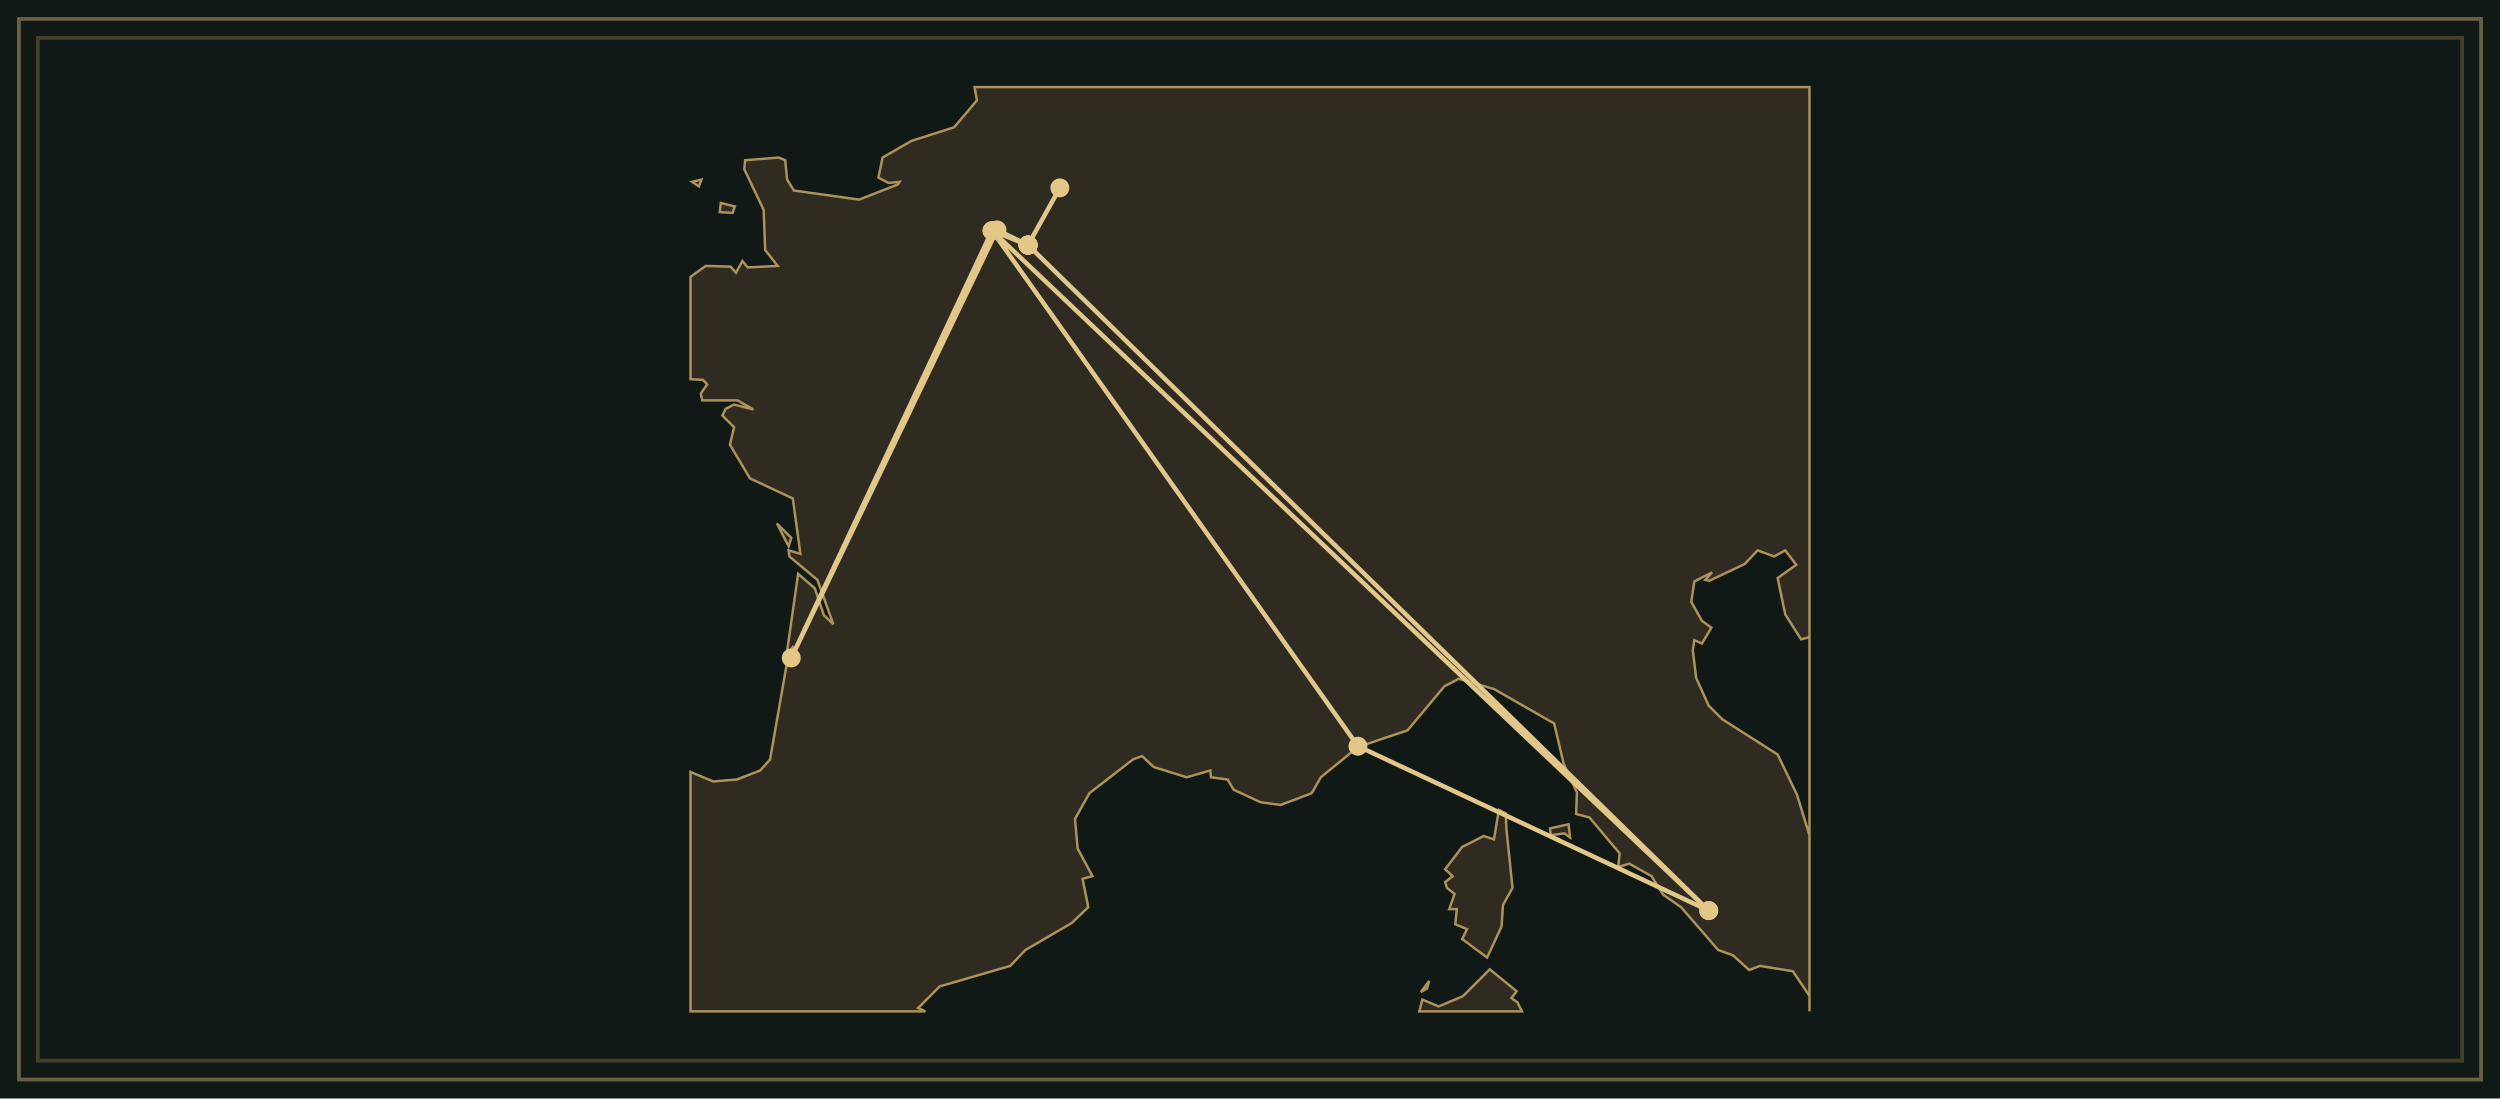
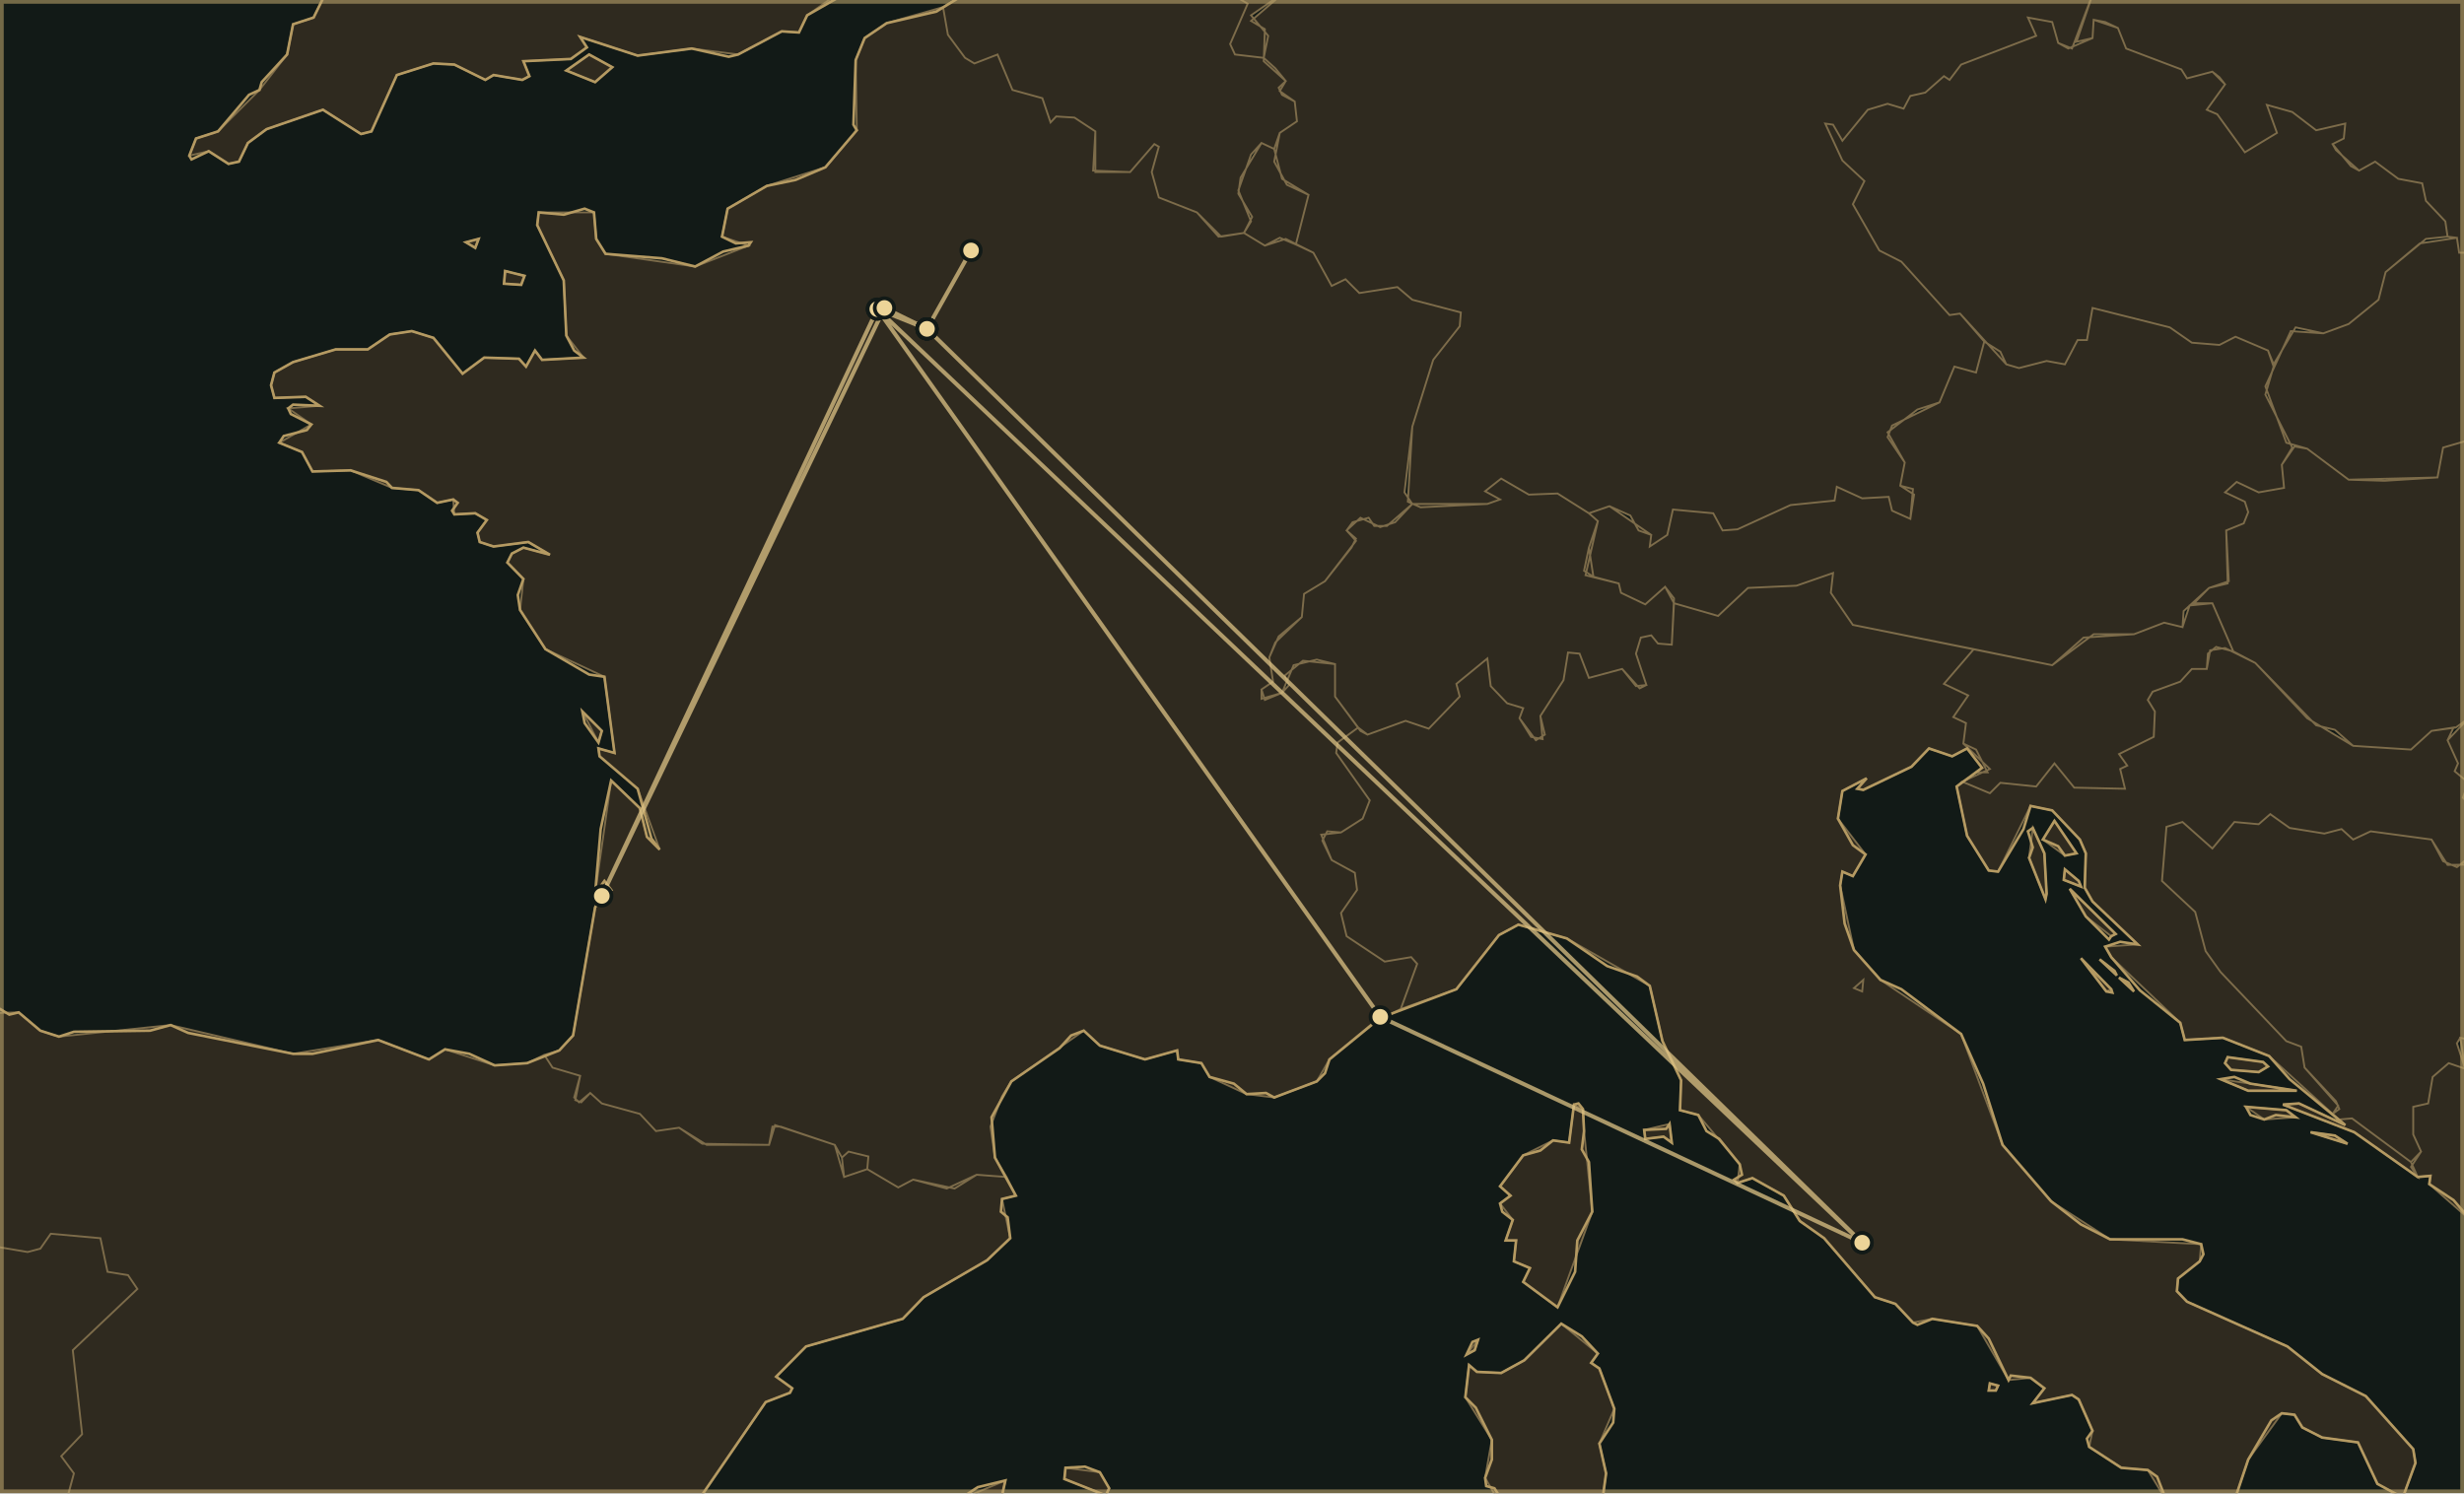
- <svg xmlns="http://www.w3.org/2000/svg" viewBox="0 0 660 290" role="img" aria-label="Places in the life of Lili Boulanger">
-   <rect width="660" height="290" fill="#111916" />
-   <rect x="10" y="10" width="640" height="270" fill="#111916" stroke="#a88b5355" />
-   <path d="M400.6,264.6L401.8,267L374.7,267L375.5,263.9L379.8,265.7L386.2,263L393.3,255.9L400.4,261.7L399,263.5L400.6,264.6ZM397.7,218.9L399.3,234.4L396.8,238.9L396.4,244.6L392.6,252.8L386,247.9L387.3,245.3L384.2,244L384.6,240L382.6,240L384,236L382,234.4L381.5,232.9L383.5,231.3L381.5,229.5L386,223.6L391.7,220.7L394.4,221.6L395.7,213.8L397.5,214.7L397.7,218.9ZM185.2,47.4L184.5,49.2L182.7,48L185.2,47.4ZM194,54.5L193.4,56.2L190,56L190.3,53.6L194,54.5ZM208.9,142L208.2,144.2L205.1,138.2L208.9,142ZM414.1,217.6L414.5,221.1L413,220L409.4,220.5L409.2,218.7L414.1,217.6ZM376.7,261L375.1,261.9L377.3,259L376.7,261ZM477.7,23L477.7,267L477.7,168.2L475.5,168.8L471.3,162.2L469.3,152.6L474.2,149.1L471.3,145.3L468.4,146.9L464,145.3L460.6,148.9L451.3,153.3L450.2,153.1L452,151.1L447.3,153.5L446.5,158.9L449.3,163.9L451.8,165.7L449.3,169.9L447.3,169L446.9,171.7L447.8,179L451.1,186.3L454.7,189.9L469.3,199.2L474.4,209.8L477.7,220.5L477.7,262.9L473.3,256.4L464.6,255L461.8,256.1L457.5,252.2L453.6,250.8L443.8,239.5L439.1,236.2L436,231.3L430.1,228L427.2,228.9L427.6,225.3L419.6,215.8L416.1,214.9L416.3,209.2L412.8,201.6L410.3,191L394.4,181.9L385.1,179.2L381.3,181.2L371.6,192.8L358.5,197.2L348.7,205.2L346.3,209.4L338.1,212.5L332.8,211.8L325.7,208.5L324.1,205.8L319.7,205.2L319.5,203.4L313.3,205.2L304.6,202.5L301.5,199.6L299.1,200.5L287.6,209.4L283.8,216.2L284.5,224L288.4,231.3L285.8,232L287.3,239.5L282.9,243.7L270.7,250.8L266.7,255L248.1,260.4L242.4,266.1L244.3,267L182.3,267L182.3,203.8L188.3,206.3L194.5,205.8L200.7,203.4L203.3,200.5L207.6,175.9L208.9,173.3L210.7,172.6L209.3,170.8L207.6,173.3L210.7,151.5L215.1,155.3L217.5,162.4L220,164.8L215.8,153.1L208.4,146.9L208.2,145.3L211.3,146.2L209.3,131.6L198,126.3L192.7,117.4L193.8,112.8L190.7,109.7L191.6,107.9L193.8,106.8L198.9,108.1L194.7,105.7L185.4,105.7L185,103.9L186.7,101.5L185.6,100.3L182.3,100.1L182.3,73.1L186.3,70.2L192.9,70.4L194.3,72L196,68.9L197.4,70.6L205.3,70.2L202,66L201.6,55.4L196.5,44.7L196.7,42.3L205.6,41.6L207.3,42.3L207.8,47.4L209.6,50.3L226.8,52.7L237,48.7L237.5,48L234.6,48.3L231.9,46.9L233,41.6L240.6,37.2L251.9,33.6L257.9,26.5L257.3,23L477.7,23Z" fill="#302b20" stroke="#ad935b" stroke-width=".65" />
-   <path d="M271.4,64.7L271.4,64.7M271.4,64.7L271.4,64.7M271.4,64.7L279.8,49.6M279.8,49.6L271.4,64.7M271.4,64.7L451.1,240.4M451.1,240.4L358.5,197M358.5,197L261.9,60.9M261.9,60.9L271.4,64.7M271.4,64.7L451.1,240.4M451.1,240.4L261.9,60.9M261.9,60.9L208.9,173.7M208.9,173.7L263.2,60.7M263.2,60.7L271.4,64.7" fill="none" stroke="#e1c78a" stroke-width="1.2" />
-   <circle cx="271.4" cy="64.7" r="2.5" fill="#e3c786" />
-   <circle cx="271.4" cy="64.7" r="2.5" fill="#e3c786" />
-   <circle cx="271.4" cy="64.7" r="2.5" fill="#e3c786" />
-   <circle cx="279.8" cy="49.6" r="2.5" fill="#e3c786" />
-   <circle cx="271.4" cy="64.7" r="2.5" fill="#e3c786" />
-   <circle cx="451.1" cy="240.4" r="2.5" fill="#e3c786" />
-   <circle cx="358.5" cy="197" r="2.5" fill="#e3c786" />
-   <circle cx="261.9" cy="60.9" r="2.5" fill="#e3c786" />
-   <circle cx="271.4" cy="64.7" r="2.5" fill="#e3c786" />
-   <circle cx="451.1" cy="240.4" r="2.5" fill="#e3c786" />
-   <circle cx="261.9" cy="60.9" r="2.5" fill="#e3c786" />
-   <circle cx="208.9" cy="173.7" r="2.5" fill="#e3c786" />
-   <circle cx="263.2" cy="60.7" r="2.5" fill="#e3c786" />
-   <circle cx="271.4" cy="64.7" r="2.5" fill="#e3c786" />
-   <text x="271.4" y="64.7" text-anchor="middle" dominant-baseline="central" fill="#f1e4c8" stroke="#111916" stroke-width="4" paint-order="stroke" font-family="Georgia,serif" font-size="10" />
-   <text x="279.8" y="49.4" text-anchor="middle" dominant-baseline="central" fill="#f1e4c8" stroke="#111916" stroke-width="4" paint-order="stroke" font-family="Georgia,serif" font-size="10" />
-   <text x="451.1" y="240.8" text-anchor="middle" dominant-baseline="central" fill="#f1e4c8" stroke="#111916" stroke-width="4" paint-order="stroke" font-family="Georgia,serif" font-size="10" />
-   <text x="358.5" y="197" text-anchor="middle" dominant-baseline="central" fill="#f1e4c8" stroke="#111916" stroke-width="4" paint-order="stroke" font-family="Georgia,serif" font-size="10" />
-   <text x="261.9" y="60.9" text-anchor="middle" dominant-baseline="central" fill="#f1e4c8" stroke="#111916" stroke-width="4" paint-order="stroke" font-family="Georgia,serif" font-size="10" />
-   <text x="208.9" y="173.7" text-anchor="middle" dominant-baseline="central" fill="#f1e4c8" stroke="#111916" stroke-width="4" paint-order="stroke" font-family="Georgia,serif" font-size="10" />
-   <rect x="5" y="5" width="650" height="280" fill="none" stroke="#c3a970" stroke-opacity=".5" />
+ <svg xmlns="http://www.w3.org/2000/svg" viewBox="0 0 660 400" width="660" height="400" role="img" aria-label="Places in the life of Lili Boulanger">
+   <defs>
+     <clipPath id="p0">
+       <rect x="0" y="0" width="660" height="400" />
+     </clipPath>
+     <style>text{font:13px Georgia,'Times New Roman',serif;fill:#f3e6c9;stroke:#121a17;stroke-width:3.5px;stroke-linejoin:round;paint-order:stroke}.r{font-style:italic;fill:#e3c786}</style>
+   </defs>
+   <g clip-path="url(#p0)">
+     <rect x="0" y="0" width="660" height="400" fill="#121a17" />
+     <path d="M140.5,73.9L139.6,76.3L135,76L135.3,72.6L140.5,73.9ZM128.2,64L127.3,66.4L124.8,64.9L128.2,64ZM224.9,-2L216.2,4.1L214,8.7L209.4,8.4L197.7,14.6L185.3,13L170.8,14.9L155.4,9.9L157.2,12.7L152.9,15.8L140.2,16.4L141.8,20.4L139.9,21.4L132.2,20.1L130,21.4L121.7,17.3L116.1,17L106.3,20.1L99.5,35.2L96.7,35.9L86.5,29.4L71.4,34.6L66.4,38.3L64,43.3L61.2,43.9L55.9,40.5L50.7,41.7L52.5,37.1L58.4,35.2L69.5,24.1L76.9,14.6L78.5,6.5L84,4.7L87.3,-2L224.9,-2ZM164,18L159.4,22L151.7,18.9L157.8,14.6L164,18ZM425.6,137.5L428,139.6L424.7,154.1L433.6,156.3L434.2,158.8L440.7,161.9L446,157.2L448.4,160.3L447.8,172.7L444.1,172.4L442.3,170.2L439.5,170.8L438.2,175.1L441,183.5L438.2,183.8L434.5,179.2L425.6,181.6L423.1,175.1L420,174.8L418.8,182.2L412.6,191.8L413.8,196.8L411.4,198.3L407,192.4L408,189.7L403.7,188.4L399.3,183.8L398.4,176.4L390.1,183.2L391,186.6L382.7,195.2L376.5,193.1L366.3,196.8L364.4,195.8L357.6,186.6L357.6,177.9L352.7,176.7L346.5,178.2L343.4,185.6L337.9,187.2L337.9,184.7L341,182.6L340,176.1L341.6,172.1L348.7,165.3L349.3,159.1L354.9,155.7L362,146.7L363.2,144.3L360.7,142.1L364.4,138.7L369.7,141.2L373.7,139.9L378.3,135L398.4,135L401.8,133.8L397.8,131.6L402.1,128.2L409.5,132.5L417.2,132.2L425.6,137.5ZM256.4,402L269.3,396.6L268.1,402L256.4,402ZM296.2,400.6L285.1,396.2L285.4,393.2L294.6,394.4L297.1,398.7L296.2,400.6ZM145.8,282.6L148,286L155.4,288.2L153.8,294L155.1,295.3L158.1,292.8L161.2,295.6L171.4,298.4L175.7,303L181.9,302.1L188.1,306.4L206,306.7L207.6,301.4L223.6,306.7L226.1,315.3L232.3,313.2L240.6,318.1L244.6,316L253.6,318.4L261.6,314.7L269.6,315.3L272.1,320.3L268.4,321.2L270.6,331.7L264.4,337.6L247.4,347.5L241.8,353.3L215.9,360.7L207.9,368.8L212.2,371.9L211.6,373.1L205.1,375.6L187,402L17.8,402L19.8,394.7L16.4,390.1L22,384.2L19.5,361.7L36.8,345.3L34.3,341.6L28.8,340.7L26.9,331.7L13.6,330.5L10.8,334.5L7.4,335.4L-2,333.8L-2,271.4L5,271.2L10.8,276.1L15.8,277.7L45.7,274.6L78.5,282.3L101.3,278.6L114.9,283.8L119.2,281.1L132.5,285.4L141.2,284.8L145.8,282.6ZM662,117.7L654.4,119.9L652.9,127.9L629.1,128.5L618,120.2L612.4,118.6L606.8,103.5L613.6,88.7L622.3,89.3L629.1,86.8L637.1,80.3L639,72.9L648.2,65.2L658.1,63.7L658.7,67.7L662,67.7L662,117.7ZM598.2,174.5L593.6,173.3L591.4,175.1L591.1,179.2L587.1,179.2L584,182.6L576.6,185.3L575.3,187.5L577.2,190.6L576.9,197.4L567.6,202L569.8,205.1L567.9,206L569.2,211.3L555.6,211L550.3,204.5L545.4,210.7L535.8,209.7L533,212.5L525.6,209.4L533,206L525.9,199.2L526.6,193.7L523.2,192.1L527.2,186.3L520.7,183.2L528.7,173.9L549.7,178.2L558.1,170.8L571.6,169.9L579.7,166.8L584.6,168L586.5,162.2L592.6,161.6L598.2,174.5ZM662,231.6L659.7,231L662,229.2L662,216L659.7,213.7L661.2,209.7L657.5,206.6L658.4,204.5L655.6,198.3L661.8,191.8L662,231.6ZM498.8,265.6L496.6,264.7L499.1,262.5L498.8,265.6ZM-2,402L-2,333.8L7.4,335.4L10.8,334.5L13.6,330.5L26.9,331.7L28.8,340.7L34.3,341.6L36.8,345.3L19.5,361.7L22,384.2L16.4,390.1L19.8,394.7L17.9,401.8L-2,402ZM662,-2L662,67.7L658.7,67.7L658.1,63.7L655.6,63.4L655,59.3L649.8,53.8L648.8,49.1L642.4,47.9L636.2,43.3L631.9,45.7L629.7,44.5L624.8,38.6L627.8,37.1L628.2,33.1L620.4,34.9L614,30L607.2,28.1L609.9,35.6L601.3,40.8L593.9,30.6L591.1,29.4L596,22.6L592.6,19.2L585.8,21L584.3,18.6L569.5,13L567.3,7.5L563.9,5.9L560.8,5.3L560.5,10.2L556.2,11.2L560.7,-2L662,-2ZM338.5,15.5L330.8,14.6L329.5,11.8L334.2,1L329.2,-2L340.4,-2L341.9,-0.6L335.1,4.1L339.7,9.6L338.5,15.5ZM662,327.1L650.7,317.2L651,315L647.6,315.3L645.8,312.6L648.5,308.5L646.4,303.9L646.4,296.5L650.4,295.6L651.6,288.5L655.9,284.8L660.3,286.3L659,278L662,278.7L662,327.1ZM341.3,39.9L343.4,47.9L350.5,52.2L347.1,65.5L342.8,63.7L338.8,65.8L333.2,62.4L335.4,58.1L331.7,51.9L332.3,47.6L337.9,38.3L341.3,39.9ZM426.8,154.5L424.3,152.9L425.6,146.7L426.8,154.5ZM363.8,194.9L366.3,196.8L376.5,193.1L382.7,195.2L391,186.6L390.1,183.2L398.4,176.4L399.3,183.8L403.7,188.4L408,189.7L407,192.4L410.1,197.4L413.2,198L412.6,191.8L418.8,182.2L420,174.8L423.1,175.1L425.6,181.6L434.5,179.2L439.2,184.4L441,183.5L438.2,175.1L439.5,170.8L442.3,170.2L444.1,172.4L447.8,172.7L448.4,161.6L460.2,165L468.2,157.5L481.2,156.9L491,153.5L490.4,158.8L496.3,167.4L528.7,173.9L520.7,183.2L527.2,186.3L523.2,192.1L526.6,193.7L525.9,199.2L529.3,200.8L532.4,206.9L529.3,206.9L530.9,205.7L526.9,200.5L522.9,202.6L516.7,200.5L512,205.4L499.1,211.6L497.5,211.3L500,208.5L493.5,211.9L492.3,219.3L499.7,228.9L496.3,234.7L493.5,233.5L492.9,237.2L496.6,254.5L503.7,262.5L525.3,277L536.4,306.7L549.4,321.8L565.2,332L589.6,333.3L589.2,337.9L583.4,342.5L583.1,345.9L585.8,348.7L612.7,360.7L622,368.1L633.7,374L646.4,388.2L647,391.9L643.6,401.2L636.8,397.5L631.6,386.4L622,385.1L616.7,382.4L614.6,379L611.2,378.6L602.2,391L598.5,402L580.3,402L575.3,393.8L568.2,393.2L559.6,387.6L560.5,383.3L556.8,374.9L555,373.7L544.5,375.9L547.6,371.9L543.9,369.1L538,369.7L529.6,355.2L517.6,353.3L512.4,354.3L507.7,349.3L502.2,347.5L488.6,331.7L482.1,327.1L477.8,320.3L469.4,315.6L465.4,316.9L466,311.9L454.9,298.7L450,297.4L450.3,289.4L445.3,278.9L441.9,264.1L419.7,251.4L406.7,247.7L401.5,250.5L390.1,265L375.2,270.3L379.6,258.2L378,256.4L370.9,257.6L360.7,250.8L359.2,244.6L363.5,238.4L362.9,233.8L356.7,230.4L353.9,223.6L359.2,223L365,219.3L366.9,214.4L357.9,201.7L358.3,198.9L363.8,194.9ZM498.8,265.6L499.1,262.5L496.6,264.7L498.8,265.6ZM447.2,301.1L447.8,306.1L445.6,304.5L440.7,305.1L440.4,302.7L447.2,301.1ZM534.6,372.5L532.7,372.5L533,370.6L535.2,371.2L534.6,372.5ZM428.4,366.6L432.4,377.4L428.4,386.7L430.2,394.7L429.2,402L401.3,402L397.8,395.9L399.6,385.7L392.5,374.3L393.5,365.7L395.6,367.5L402.1,367.8L408.3,364.4L418.2,354.6L428,362.6L426.2,365.1L428.4,366.6ZM395,361.7L392.8,362.9L395.9,358.9L395,361.7ZM662,191.9L657.8,194.9L651.3,195.8L645.8,200.8L630.3,199.8L625.4,195.5L620.4,194.3L604.1,177.6L598.2,174.5L592.6,161.6L587.7,161.6L591.7,157.5L596.7,156.3L596.3,142.1L601,140.2L602.2,137.2L601.3,134.4L596,131.9L599.1,129.1L605,131.9L611.8,130.7L611.2,124.5L614.6,119.6L618,120.2L629.1,128.5L638.7,128.8L652.9,127.9L654.4,119.9L662,117.7L662,191.9ZM425.6,137.5L417.2,132.2L409.5,132.5L402.1,128.2L397.8,131.6L401.8,133.8L398.4,135L380.5,135.9L377.1,134.4L378.3,114.3L383.9,96.4L391,87.4L391.3,83.7L378.3,80.3L374.3,76.9L364.1,78.5L360.4,74.8L356.7,76.6L351.8,67.7L347.1,65.5L350.5,52.2L344.7,49.5L341.3,43.3L342.8,35.6L347.4,32.5L346.8,27.2L343.4,25.4L342.5,23.5L344.4,21.7L338.5,16.4L338.8,7.8L335.1,5.6L341.6,0L340.4,-2L560.7,-2L555,13L551.3,11.5L549.7,5.9L543.2,4.7L545.4,9.6L525.3,17.3L522.2,21.4L520.7,20.4L515.7,24.8L511.7,25.7L509.9,29.1L505.6,27.8L500.3,29.4L493.5,37.7L491,33.4L488.9,33.1L493.5,43L499.4,48.5L496.3,54.7L503.4,67.1L509.3,70.1L522.2,84.4L525,84L531.5,91.5L529.3,99.8L523.5,98.2L519.5,107.8L513.6,109.7L505.6,115.8L510.2,123.9L509,130.1L512.4,131L511.7,139L506.8,136.8L505.9,133.1L498.8,133.5L492,130.4L491.4,134.1L479.6,135.3L465.4,141.8L461.4,142.1L458.9,137.5L448.1,136.5L446.6,143.3L441.9,146.4L442.3,143.3L438.9,142.1L436.7,138.1L431.1,135.6L425.6,137.5ZM424.3,303L426.5,324.6L417.2,350.2L408,343.4L409.8,339.7L405.5,337.9L406.1,332.3L403.3,332.3L405.2,326.8L401.8,322.4L404.6,320.3L401.8,317.8L408,309.5L416,305.5L420.3,306.1L421.6,295.9L424,297.1L424.3,303ZM378.3,135L371.5,140.9L368.1,140.9L366.6,138.7L362.3,139.9L360.7,142.1L363.2,144.9L354.9,155.7L349.3,159.1L348.7,165.3L342.5,170.5L340,176.1L341,182.6L337.9,184.7L338.8,187.5L343.4,185.6L345.3,183.5L344.1,181L349,177L357.6,177.9L357.6,186.6L363.8,194.9L358.3,198.9L357.9,201.7L366.9,214.4L365,219.3L359.2,223L355.5,222.7L354.2,225.2L356.7,230.4L362.9,233.8L363.5,238.4L359.2,244.6L360.7,250.8L370.9,257.6L378,256.4L379.6,258.2L375.2,270.3L367.8,274L356.1,283.8L352.7,289.7L341.3,294L333.9,293.1L324,288.5L321.8,284.8L315.6,283.8L315.3,281.4L306.7,283.8L294.6,280.1L290.3,276.1L270.9,289.7L268.4,293.7L265.3,301.8L266.5,310.1L269.6,315.3L261.6,314.7L255.7,318.4L244.6,316L240.6,318.1L232.3,313.2L232.6,309.8L227.3,308.5L225.5,310.1L223.6,306.7L209.1,301.8L206.9,301.8L206,306.7L189.3,306.7L181.9,302.1L175.7,303L171.4,298.4L161.2,295.6L158.1,292.8L155.7,295.3L154.1,294.7L155.4,288.2L148,286L145.8,282.6L149.8,281.4L153.5,277.4L159.4,243.1L163.7,238.4L161.9,236L159.4,239.4L163.7,209.1L171.4,216.5L173.3,224.2L176.7,227.6L170.8,211.3L160.6,202.6L160.3,200.5L164.6,201.7L161.9,181.3L146.1,173.9L139.3,163.4L140.2,155.1L135.9,150.7L137.1,148.3L140.2,146.7L147.3,148.6L141.5,145.2L132.2,146.4L128.5,145.2L127.9,142.7L130.4,139.3L127.3,137.5L121.7,137.8L121.4,133.8L117.1,134.7L112.1,131.3L105,130.7L93.9,126L83.7,126.3L80.9,121.1L74.8,118.6L83.4,113.7L77.2,109.4L85.6,108.7L81.9,106.3L73.5,106.6L72.6,103.2L73.5,99.8L78.5,97L89.9,93.6L98.5,93.6L104.4,89.6L110.3,88.7L116.1,90.5L123.9,100.1L129.7,95.8L139,96.1L140.9,98.2L143.3,93.9L145.2,96.4L156.3,95.8L151.7,89.9L151,75.1L143.9,60.3L144.3,56.9L159.1,56.9L159.7,64L162.2,68L186.2,71.4L200.5,65.8L193.4,63.4L194.9,55.9L205.4,49.8L221.1,44.8L229.5,34.9L229.2,16.1L231.6,10.2L237.5,6.2L252.6,1.9L253.9,9.3L258.5,15.5L261,17L267.2,14.6L271.2,24.1L279.2,26.3L281.4,32.8L282.9,31.2L287.8,31.5L293.4,35.2L293.4,46.1L302.7,46.1L309.2,38.6L310.4,39.3L308.5,46.1L310.4,52.9L320.6,56.9L326.4,63.4L333.2,62.4L338.8,65.8L344.4,64L351.8,67.7L356.7,76.6L360.4,74.8L364.1,78.5L374.3,76.9L378.3,80.3L391.3,83.7L391,87.4L383.9,96.4L378.3,114.3L376.2,131.9L378.3,135ZM161.2,195.8L160.3,198.9L156,190.6L161.2,195.8ZM655.6,63.4L649.8,64L639,72.9L637.1,80.3L629.1,86.8L622.3,89.3L614.9,87.7L609,97.6L607.5,93.9L598.8,90.2L594.5,92.4L587.1,91.8L581.2,87.7L560.5,82.5L559,91.1L556.5,91.1L553.1,97.6L548.2,96.7L540.8,98.6L537.4,97.6L525,84L522.2,84.4L509.3,70.1L503.4,67.1L496.3,54.7L499.4,48.5L493.5,43L488.9,33.1L491,33.4L493.5,37.7L500.3,29.4L505.6,27.8L509.9,29.1L511.7,25.7L515.7,24.8L520.7,20.4L522.2,21.4L525.3,17.3L545.4,9.6L543.2,4.7L549.7,5.9L551.3,11.5L554,13L560.5,10.2L560.8,5.3L567.3,7.5L569.5,13L584.3,18.6L585.8,21L592.6,19.2L594.5,20.7L596,22.6L591.1,29.4L593.9,30.6L601.3,40.8L609.9,35.6L607.2,28.1L614,30L620.4,34.9L628.2,33.1L627.8,37.1L624.8,38.6L625.7,40.2L631.9,45.7L636.2,43.3L642.4,47.9L648.8,49.1L649.8,53.8L655,59.3L655.6,63.4ZM525.6,209.4L533,212.5L535.8,209.7L545.4,210.7L550.3,204.5L555.6,211L569.2,211.3L567.9,206L569.8,205.1L567.6,202L576.9,197.4L577.2,190.6L575.3,187.5L576.6,185.3L584,182.6L587.1,179.2L591.1,179.2L592,174.2L596,173.6L604.1,177.6L618,192.4L630.3,199.8L645.8,200.8L651.3,195.8L657.2,194.9L655.6,198.3L658.4,204.5L657.5,206.6L661.2,209.7L659.7,213.7L662,216L662,229.2L658.1,232.3L654.4,230.7L651.3,224.9L635,222.7L630.3,224.9L627.2,222.1L622.6,223.3L613.3,221.8L608.1,218.1L605,220.8L598.5,220.2L592.6,227.3L584.6,220.2L580.3,221.5L579.1,236L588,244.3L590.8,254.8L594.8,260.4L612.4,278.9L616.4,280.4L617.3,286L626.3,296.2L624.8,298.4L607.8,282.9L595.4,278L585.2,278.6L584,274L565.5,256.4L563.9,253.6L572.6,253L560.5,241.5L558.4,237.8L558.7,228.6L557.1,224.9L549.7,217.1L543.9,215.9L535.2,233.5L532.7,233.2L526.9,223.9L524.1,210.7L525.6,209.4ZM601.6,296.5L612.4,297.4L614.9,299.3L606.5,299.9L601.6,296.5ZM615.2,292.2L602.2,292.2L594.8,289.1L615.2,292.2ZM605,287.2L597.6,286.6L596,284.8L596.7,283.2L606.2,284.5L607.5,285.7L605,287.2ZM566.4,260.1L567,261.3L562.4,257L566.4,260.1ZM556.2,228.6L553.1,229.2L547.2,224.9L550.3,219.9L556.2,228.6ZM556.8,236L557.4,237.5L552.8,235.7L553.1,232.9L556.8,236ZM565.5,250.8L558.7,245.5L554.4,238.1L566.7,250.2L565.5,250.8ZM565.5,265L564.2,265.6L557.4,256.7L565.5,265ZM570.1,263.2L571.6,265.6L567.6,261.9L570.1,263.2ZM548.2,239.4L547.9,240.9L543.5,229.8L544.5,221.8L547.6,228.6L548.2,239.4ZM625.4,304.2L628.8,306.4L618.9,303.3L625.4,304.2ZM645.8,311.3L647.6,315.3L630.6,303.3L611.5,295.9L615.8,295.6L628.2,301.4L626.6,299.9L630,299.6L645.8,311.3ZM662,278.7L659,278L658.1,279.5L660.3,286.3L655.9,284.8L651.6,288.5L650.4,295.6L646.4,296.5L646.4,303.9L648.5,308.5L645.8,311.3L630,299.6L626.6,299.9L624.8,298.4L626.6,297.1L625.7,295L617.3,286L616.4,280.4L612.4,278.9L594.8,260.4L590.8,254.8L588,244.3L579.1,236L580.3,221.5L584.6,220.2L592.6,227.3L598.5,220.2L605,220.8L608.1,218.1L613.3,221.8L622.6,223.3L627.2,222.1L630.3,224.9L635,222.7L651.3,224.9L655.6,231.7L662,231.6L662,278.7ZM329.2,-2L334.2,1L329.5,11.8L330.8,14.6L338.5,15.5L341.6,18.3L344.4,21.7L342.8,24.4L346.8,27.2L347.4,32.5L342.8,35.6L341.3,39.9L337.9,38.3L335.1,41.4L331.7,51L335.1,59.3L333.2,62.4L327.1,63.4L320.6,56.9L310.4,52.9L308.5,46.1L310.4,39.3L309.2,38.6L302.7,46.1L292.8,45.7L293.4,35.2L287.8,31.5L282.9,31.2L281.4,32.8L279.2,26.3L271.2,24.1L267.2,14.6L261,17L258.5,15.5L253.9,9.3L252.6,1.9L259.1,-2L329.2,-2ZM425.6,146.7L428,139.6L425.6,137.5L431.1,135.6L442.3,143.3L441.9,146.4L446.6,143.3L448.1,136.5L458.9,137.5L461.4,142.1L465.4,141.8L479.6,135.3L491.4,134.1L492,130.4L498.8,133.5L505.9,133.1L506.8,136.8L511.7,139L512.7,132.5L509,130.1L510.2,123.9L505.6,117.1L506.8,114L519.5,107.8L523.5,98.2L529.3,99.8L531.5,91.5L535.8,94.2L537.4,97.6L540.8,98.6L548.2,96.7L553.1,97.6L556.5,91.1L559,91.1L560.5,82.5L581.2,87.7L587.1,91.8L594.5,92.4L598.8,90.2L607.5,93.9L609,98.2L606.8,105.7L614,119.9L611.2,124.5L611.8,130.7L605,131.9L599.1,129.1L596,131.9L601.3,134.4L602.2,137.2L601,140.2L596.3,142.1L597,155.7L591.7,157.5L584.9,163.7L584.6,168L579.7,166.8L571.6,169.9L560.8,169.9L549.7,178.2L496.3,167.4L490.4,158.8L491,153.5L481.2,156.9L468.2,157.5L460.2,165L448.4,161.6L446,157.2L440.7,161.9L434.2,158.8L433.6,156.3L426.8,154.5L425.6,146.7ZM232.3,313.2L226.1,315.3L225.5,310.1L227.3,308.5L232.6,309.8L232.3,313.2Z" fill="#2f2a1f" stroke="#7d6c4a" stroke-width=".5" />
+     <path d="M256.4,402L261.9,398.4L269.3,396.6L268.1,402L256.4,402ZM428.4,366.6L432.4,377.4L432.1,381.1L428.4,386.7L430.2,394.7L429.2,402L401.3,402L401.5,400.6L400.3,398.7L398.1,398.1L397.8,395.9L399.6,391L399.6,385.7L395.3,377.1L392.5,374.3L393.5,365.7L395.6,367.5L402.1,367.8L408.3,364.4L418.2,354.6L423.7,358L428,362.6L426.2,365.1L428.4,366.6ZM424.3,303L423.7,307.9L425.6,311.3L426.5,324.6L422.5,332.3L421.9,340.7L417.2,350.2L408,343.4L409.8,339.7L405.5,337.9L406.1,332.3L403.3,332.3L405.2,326.8L402.4,324.6L401.8,322.4L404.6,320.3L401.8,317.8L408,309.5L412.6,308.2L416,305.5L420.3,306.1L421.6,295.9L422.8,295.6L424,297.1L424.3,303ZM224.9,-2L223.9,-0.3L216.2,4.1L214,8.7L209.4,8.4L197.7,14.6L195.2,15.2L185.3,13L170.8,14.9L155.4,9.9L157.2,12.7L152.9,15.8L140.2,16.4L141.8,20.4L139.9,21.4L132.2,20.1L130,21.4L121.7,17.3L116.1,17L106.3,20.1L99.5,35.2L96.7,35.9L86.5,29.4L71.4,34.6L66.4,38.3L64,43.3L61.2,43.9L55.9,40.5L51.3,42.7L50.7,41.7L52.5,37.1L58.4,35.2L66.7,25.4L69.5,24.1L70.1,22L76.9,14.6L78.5,6.5L84,4.7L87.3,-2L224.9,-2ZM534.6,372.5L532.7,372.5L533,370.6L535.2,371.2L534.6,372.5ZM601.6,296.5L612.4,297.4L614.9,299.3L609.6,298.7L606.5,299.9L602.8,298.7L601.6,296.5ZM615.2,292.2L602.2,292.2L594.8,289.1L598.5,288.5L602.8,290.3L615.2,292.2ZM605,287.2L597.6,286.6L596,284.8L596.7,283.2L606.2,284.5L607.5,285.7L605,287.2ZM128.2,64L127.3,66.4L124.8,64.9L128.2,64ZM140.5,73.9L139.6,76.3L135,76L135.3,72.6L140.5,73.9ZM161.2,195.8L160.3,198.9L156.6,193.7L156,190.6L161.2,195.8ZM164,18L159.4,22L151.7,18.9L157.8,14.6L164,18ZM447.2,301.1L447.8,306.1L445.6,304.5L440.7,305.1L440.4,302.7L446.3,302.4L447.2,301.1ZM395,361.7L392.8,362.9L394.4,359.5L395.9,358.9L395,361.7ZM296.2,400.6L285.1,396.2L285.4,393.2L290.6,392.9L294.6,394.4L297.1,398.7L296.2,400.6ZM566.4,260.1L567,261.3L562.4,257L566.4,260.1ZM556.2,228.6L553.1,229.2L551.3,226.7L547.2,224.9L550.3,219.9L556.2,228.6ZM556.8,236L557.4,237.5L552.8,235.7L553.1,232.9L556.8,236ZM565.5,250.8L564.9,251.7L558.7,245.5L554.4,238.1L566.7,250.2L565.5,250.8ZM565.5,265L565.8,265.9L564.2,265.6L557.4,256.7L565.5,265ZM570.1,263.2L571.6,265.6L567.6,261.9L570.1,263.2ZM548.2,239.4L547.9,240.9L543.5,229.8L544.5,227L543.2,222.7L544.5,221.8L547.6,228.6L548.2,239.4ZM625.4,304.2L628.8,306.4L618.9,303.3L625.4,304.2ZM662,-2L662,402L662,327.1L657.2,321.5L650.7,317.2L651,315L647.6,315.3L630.6,303.3L611.5,295.9L615.8,295.6L628.2,301.4L613.3,289.1L607.8,282.9L595.4,278L585.2,278.6L584,274L573.2,265.3L565.5,256.4L563.9,253.6L567.9,252.3L572.6,253L560.5,241.5L558.4,237.8L558.7,228.6L557.1,224.9L549.7,217.1L543.9,215.9L542,222.1L535.2,233.5L532.7,233.2L526.9,223.9L524.1,210.7L530.9,205.7L526.9,200.5L522.9,202.6L516.7,200.5L512,205.4L499.1,211.6L497.5,211.3L500,208.5L493.5,211.9L492.3,219.3L496.3,226.4L499.7,228.9L496.3,234.7L493.5,233.5L492.9,237.2L494.1,247.4L496.6,254.5L503.7,262.5L509.3,265L525.3,277L531.2,290.3L536.4,306.7L549.4,321.8L557.4,328L565.2,332L584.6,332L589.6,333.3L590.2,336L589.2,337.9L583.4,342.5L583.1,345.9L585.8,348.7L612.7,360.7L622,368.1L633.7,374L646.4,388.2L647,391.9L643.6,401.2L636.8,397.5L631.6,386.4L622,385.1L616.7,382.4L614.6,379L611.2,378.6L608.4,380.5L602.2,391L598.5,402L580.3,402L577.8,395.6L575.3,393.8L568.2,393.2L559.6,387.6L559,385.4L560.5,383.3L556.8,374.9L555,373.7L544.5,375.9L547.6,371.9L543.9,369.1L538.6,368.5L538,369.7L532.7,358.6L529.6,355.2L517.6,353.3L513.6,354.9L512.4,354.3L507.7,349.3L502.2,347.5L488.6,331.7L482.1,327.1L477.8,320.3L469.4,315.6L465.4,316.9L464.5,316L466.6,314.7L466,311.9L460.5,305.1L457.1,303L454.9,298.7L450,297.4L450.3,289.4L445.3,278.9L441.9,264.1L438.5,261.6L430.5,258.8L419.7,251.4L406.7,247.7L401.5,250.5L390.1,265L369.7,272.7L356.1,283.8L354.9,287.5L352.7,289.7L341.3,294L339.1,292.8L333.9,293.1L330.5,290.3L324,288.5L321.8,284.8L315.6,283.8L315.3,281.4L306.7,283.8L294.6,280.1L290.3,276.1L286.9,277.4L283.8,280.8L270.9,289.7L265.6,299.3L266.5,310.1L272.1,320.3L268.4,321.2L268.1,324.6L269.9,326.1L270.6,331.7L264.4,337.6L247.4,347.5L241.8,353.3L215.9,360.7L207.9,368.8L212.2,371.9L211.6,373.1L205.1,375.6L187,402L-2,402L-2,271.4L0,270.3L2.5,271.8L5,271.2L10.8,276.1L15.8,277.7L19.8,276.4L40.2,276.1L45.7,274.6L50.4,276.7L78.5,282.3L83.7,282.3L101.3,278.6L114.9,283.8L119.2,281.1L125.7,282.3L132.5,285.4L141.2,284.8L149.8,281.4L153.5,277.4L159.4,243.1L161.2,239.4L163.7,238.4L161.9,236L159.4,239.4L160.9,222.1L163.7,209.1L171.4,216.5L173.3,224.2L176.7,227.6L174.5,224.6L170.8,211.3L160.6,202.6L160.3,200.5L164.6,201.7L161.9,181.3L157.8,180.7L146.1,173.9L139.3,163.4L138.7,159.4L140.2,155.1L135.9,150.7L137.1,148.3L140.2,146.7L147.3,148.6L141.5,145.2L132.2,146.4L128.5,145.2L127.9,142.7L130.4,139.3L127.3,137.5L121.7,137.8L121.1,136.8L122.6,134.7L121.4,133.8L117.1,134.7L112.1,131.3L105,130.7L103.5,129.1L93.9,126L83.7,126.3L80.9,121.1L74.8,118.6L76,116.8L82.2,115.2L83.4,113.7L77.9,110.9L77.2,109.4L78.5,108.4L85.6,108.7L81.9,106.3L73.5,106.6L72.6,103.2L73.5,99.8L78.5,97L89.9,93.6L98.5,93.6L104.4,89.6L110.3,88.7L116.1,90.5L123.9,100.1L129.7,95.8L139,96.1L140.9,98.2L143.3,93.9L145.2,96.4L156.3,95.8L153.8,93.9L151.7,89.9L151,75.1L143.9,60.3L144.3,56.9L151,57.5L156.6,55.9L159.1,56.9L159.7,64L162.2,68L177.3,69.2L186.2,71.4L193.7,67.4L200.5,65.8L201.1,64.9L197.1,65.2L193.4,63.4L194.9,55.9L205.4,49.8L213.1,48.2L221.1,44.8L229.5,34.9L228.6,33.4L229.2,16.1L231.6,10.2L237.5,6.2L250.8,3.1L259.1,-2L662,-2Z" fill="none" stroke="#b59a62" stroke-width=".7" />
+   </g>
+   <path d="M248.3,88.1L248.3,88.1M248.3,88.1L248.3,88.1M248.3,88.1L260.1,67.1M260.1,67.1L248.3,88.1M248.3,88.1L498.8,332.9M498.8,332.9L369.7,272.4M369.7,272.4L235,82.8M235,82.8L248.3,88.1M248.3,88.1L498.8,332.9M498.8,332.9L235,82.8M235,82.8L161.2,240M161.2,240L236.9,82.5M236.9,82.5L248.3,88.1" fill="none" stroke="#dcc184" stroke-opacity=".75" stroke-width="1.1" />
+   <path d="" fill="none" stroke="#f3e6c9" stroke-opacity=".85" stroke-width=".8" stroke-dasharray="2 2" />
+   <circle cx="248.3" cy="88.1" r="2.6" fill="#ecd498" stroke="#121a17" stroke-width="1" />
+   <circle cx="248.3" cy="88.1" r="2.6" fill="#ecd498" stroke="#121a17" stroke-width="1" />
+   <circle cx="248.3" cy="88.1" r="2.6" fill="#ecd498" stroke="#121a17" stroke-width="1" />
+   <circle cx="260.1" cy="67.1" r="2.6" fill="#ecd498" stroke="#121a17" stroke-width="1" />
+   <circle cx="248.3" cy="88.1" r="2.6" fill="#ecd498" stroke="#121a17" stroke-width="1" />
+   <circle cx="498.8" cy="332.9" r="2.6" fill="#ecd498" stroke="#121a17" stroke-width="1" />
+   <circle cx="369.7" cy="272.4" r="2.6" fill="#ecd498" stroke="#121a17" stroke-width="1" />
+   <circle cx="235" cy="82.8" r="2.6" fill="#ecd498" stroke="#121a17" stroke-width="1" />
+   <circle cx="248.3" cy="88.1" r="2.6" fill="#ecd498" stroke="#121a17" stroke-width="1" />
+   <circle cx="498.8" cy="332.9" r="2.6" fill="#ecd498" stroke="#121a17" stroke-width="1" />
+   <circle cx="235" cy="82.8" r="2.6" fill="#ecd498" stroke="#121a17" stroke-width="1" />
+   <circle cx="161.2" cy="240" r="2.6" fill="#ecd498" stroke="#121a17" stroke-width="1" />
+   <circle cx="236.9" cy="82.5" r="2.6" fill="#ecd498" stroke="#121a17" stroke-width="1" />
+   <circle cx="248.3" cy="88.1" r="2.6" fill="#ecd498" stroke="#121a17" stroke-width="1" />
+   <text x="254.3" y="92" />
+   <text x="266.1" y="70.6" />
+   <text x="176.7" y="86.7" />
+   <text x="504.8" y="337.5" />
+   <text x="375.7" y="276.3" />
+   <text x="167.2" y="243.9" />
+   <rect x="0.5" y="0.5" width="659" height="399" fill="none" stroke="#c3a970" stroke-opacity=".55" />
</svg>
